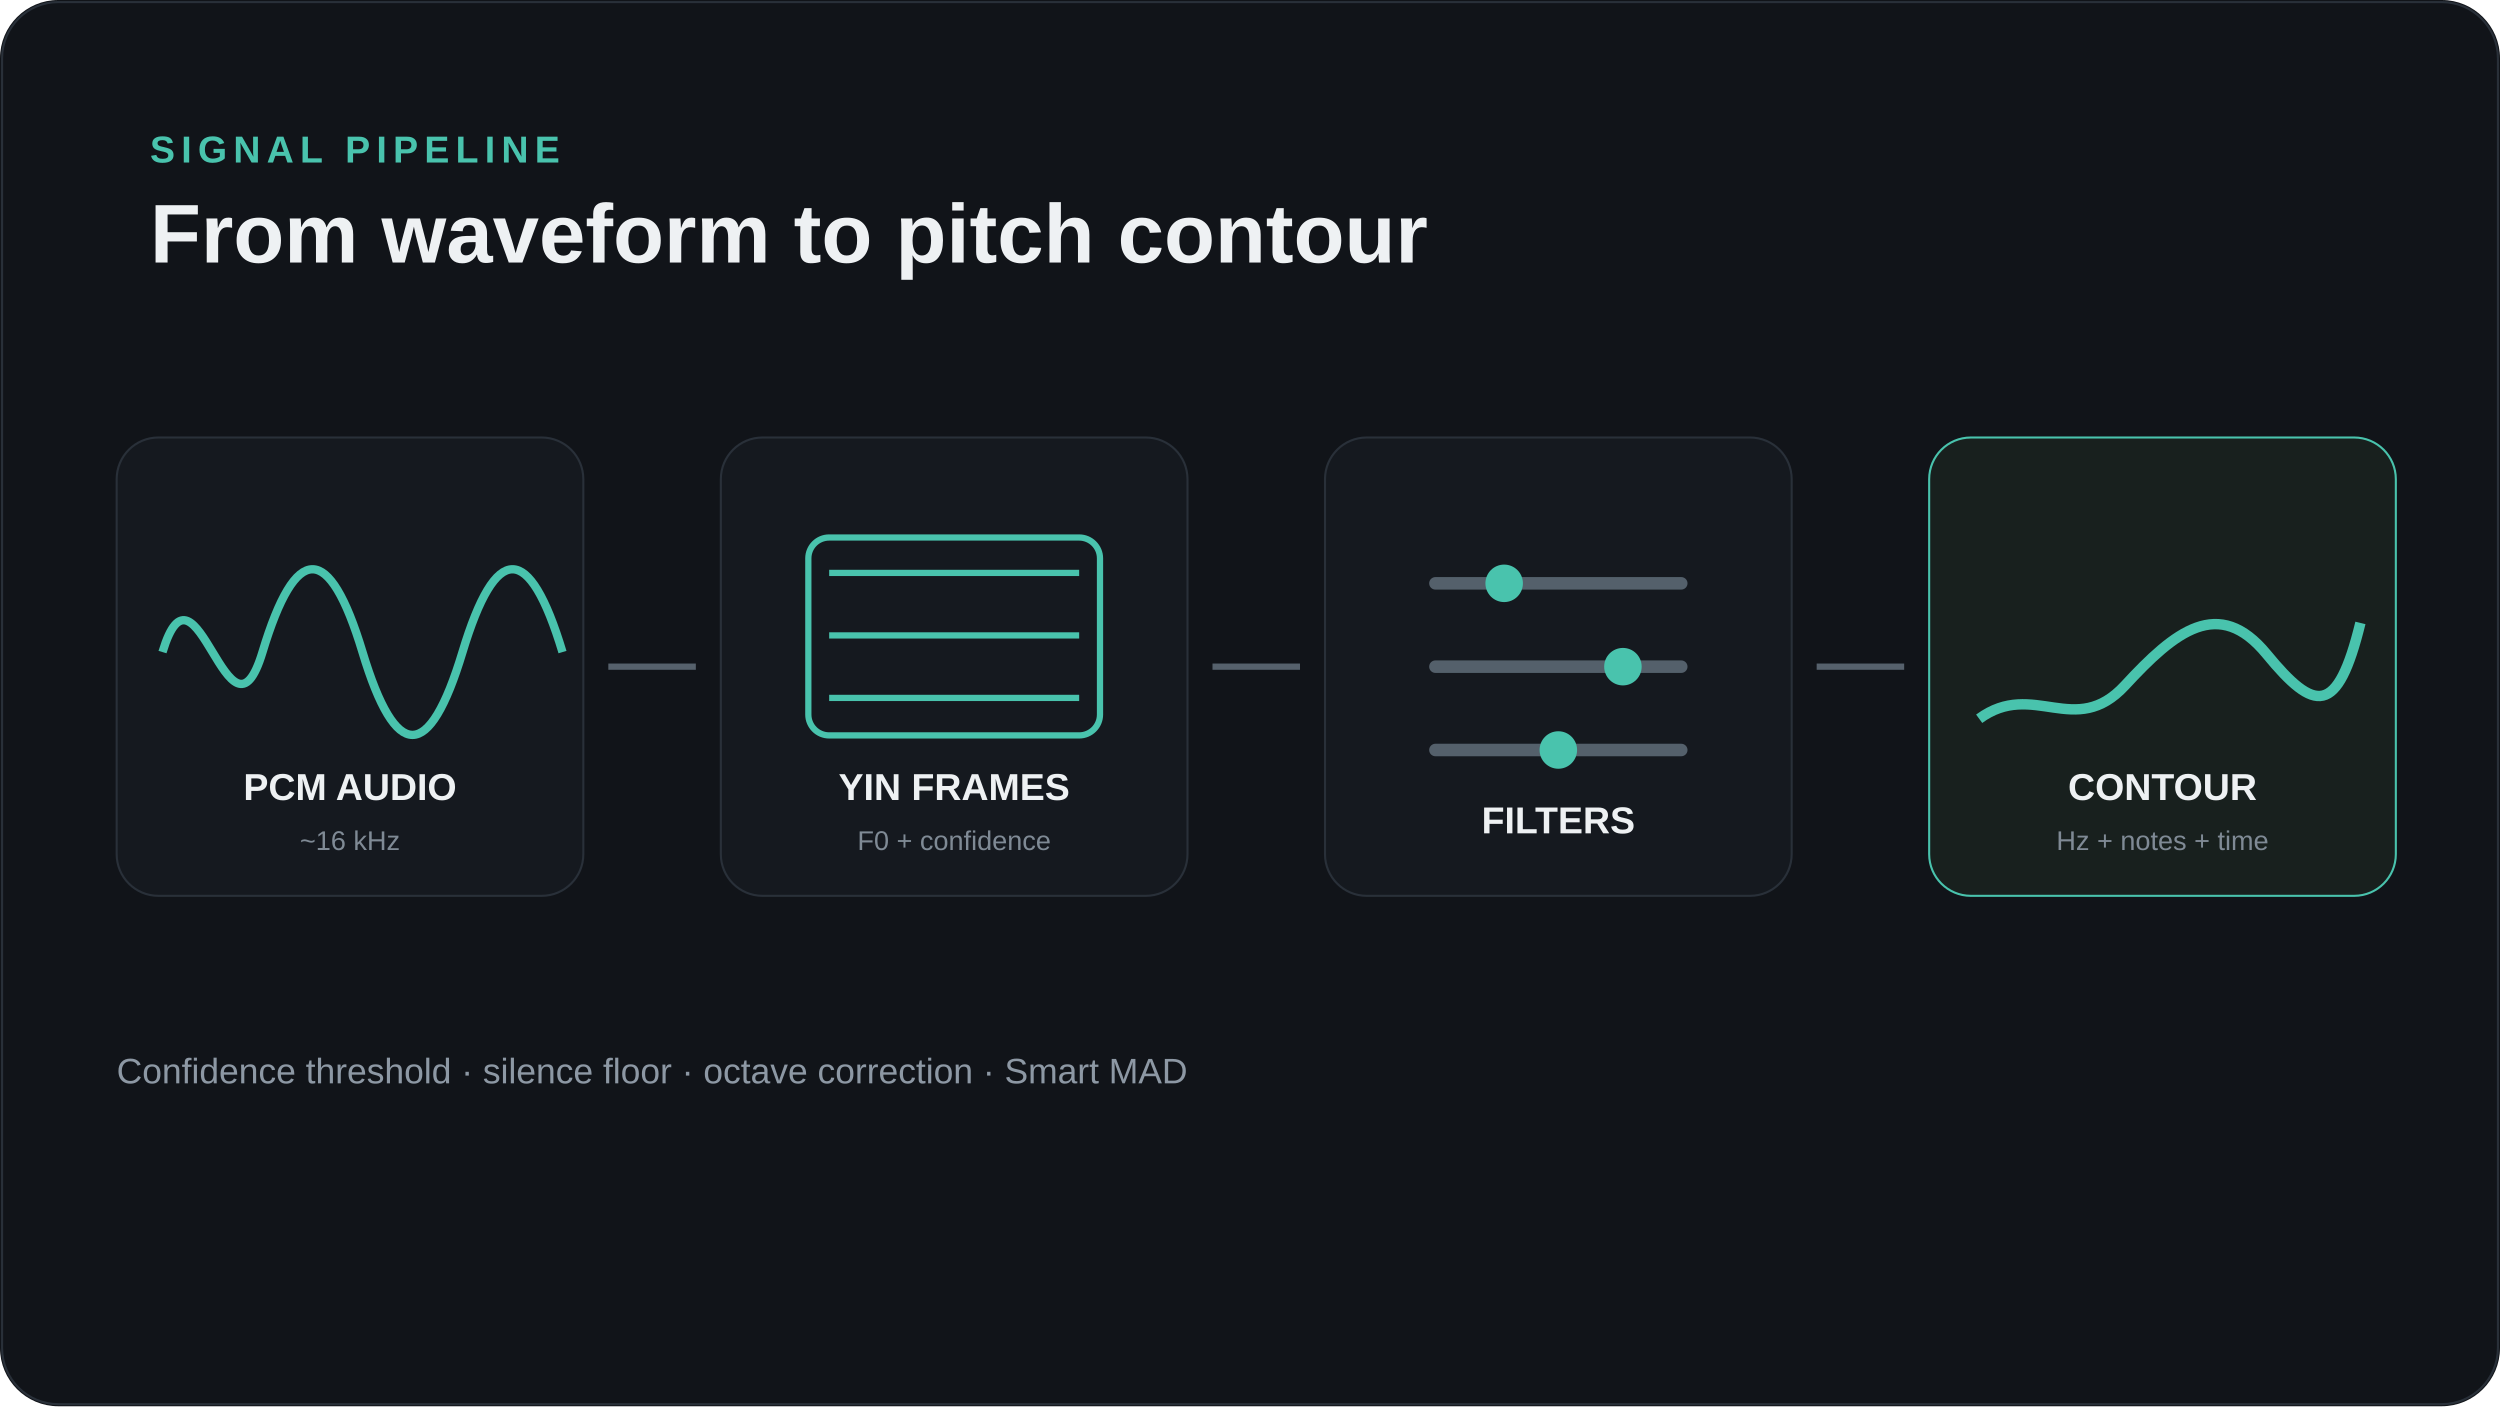
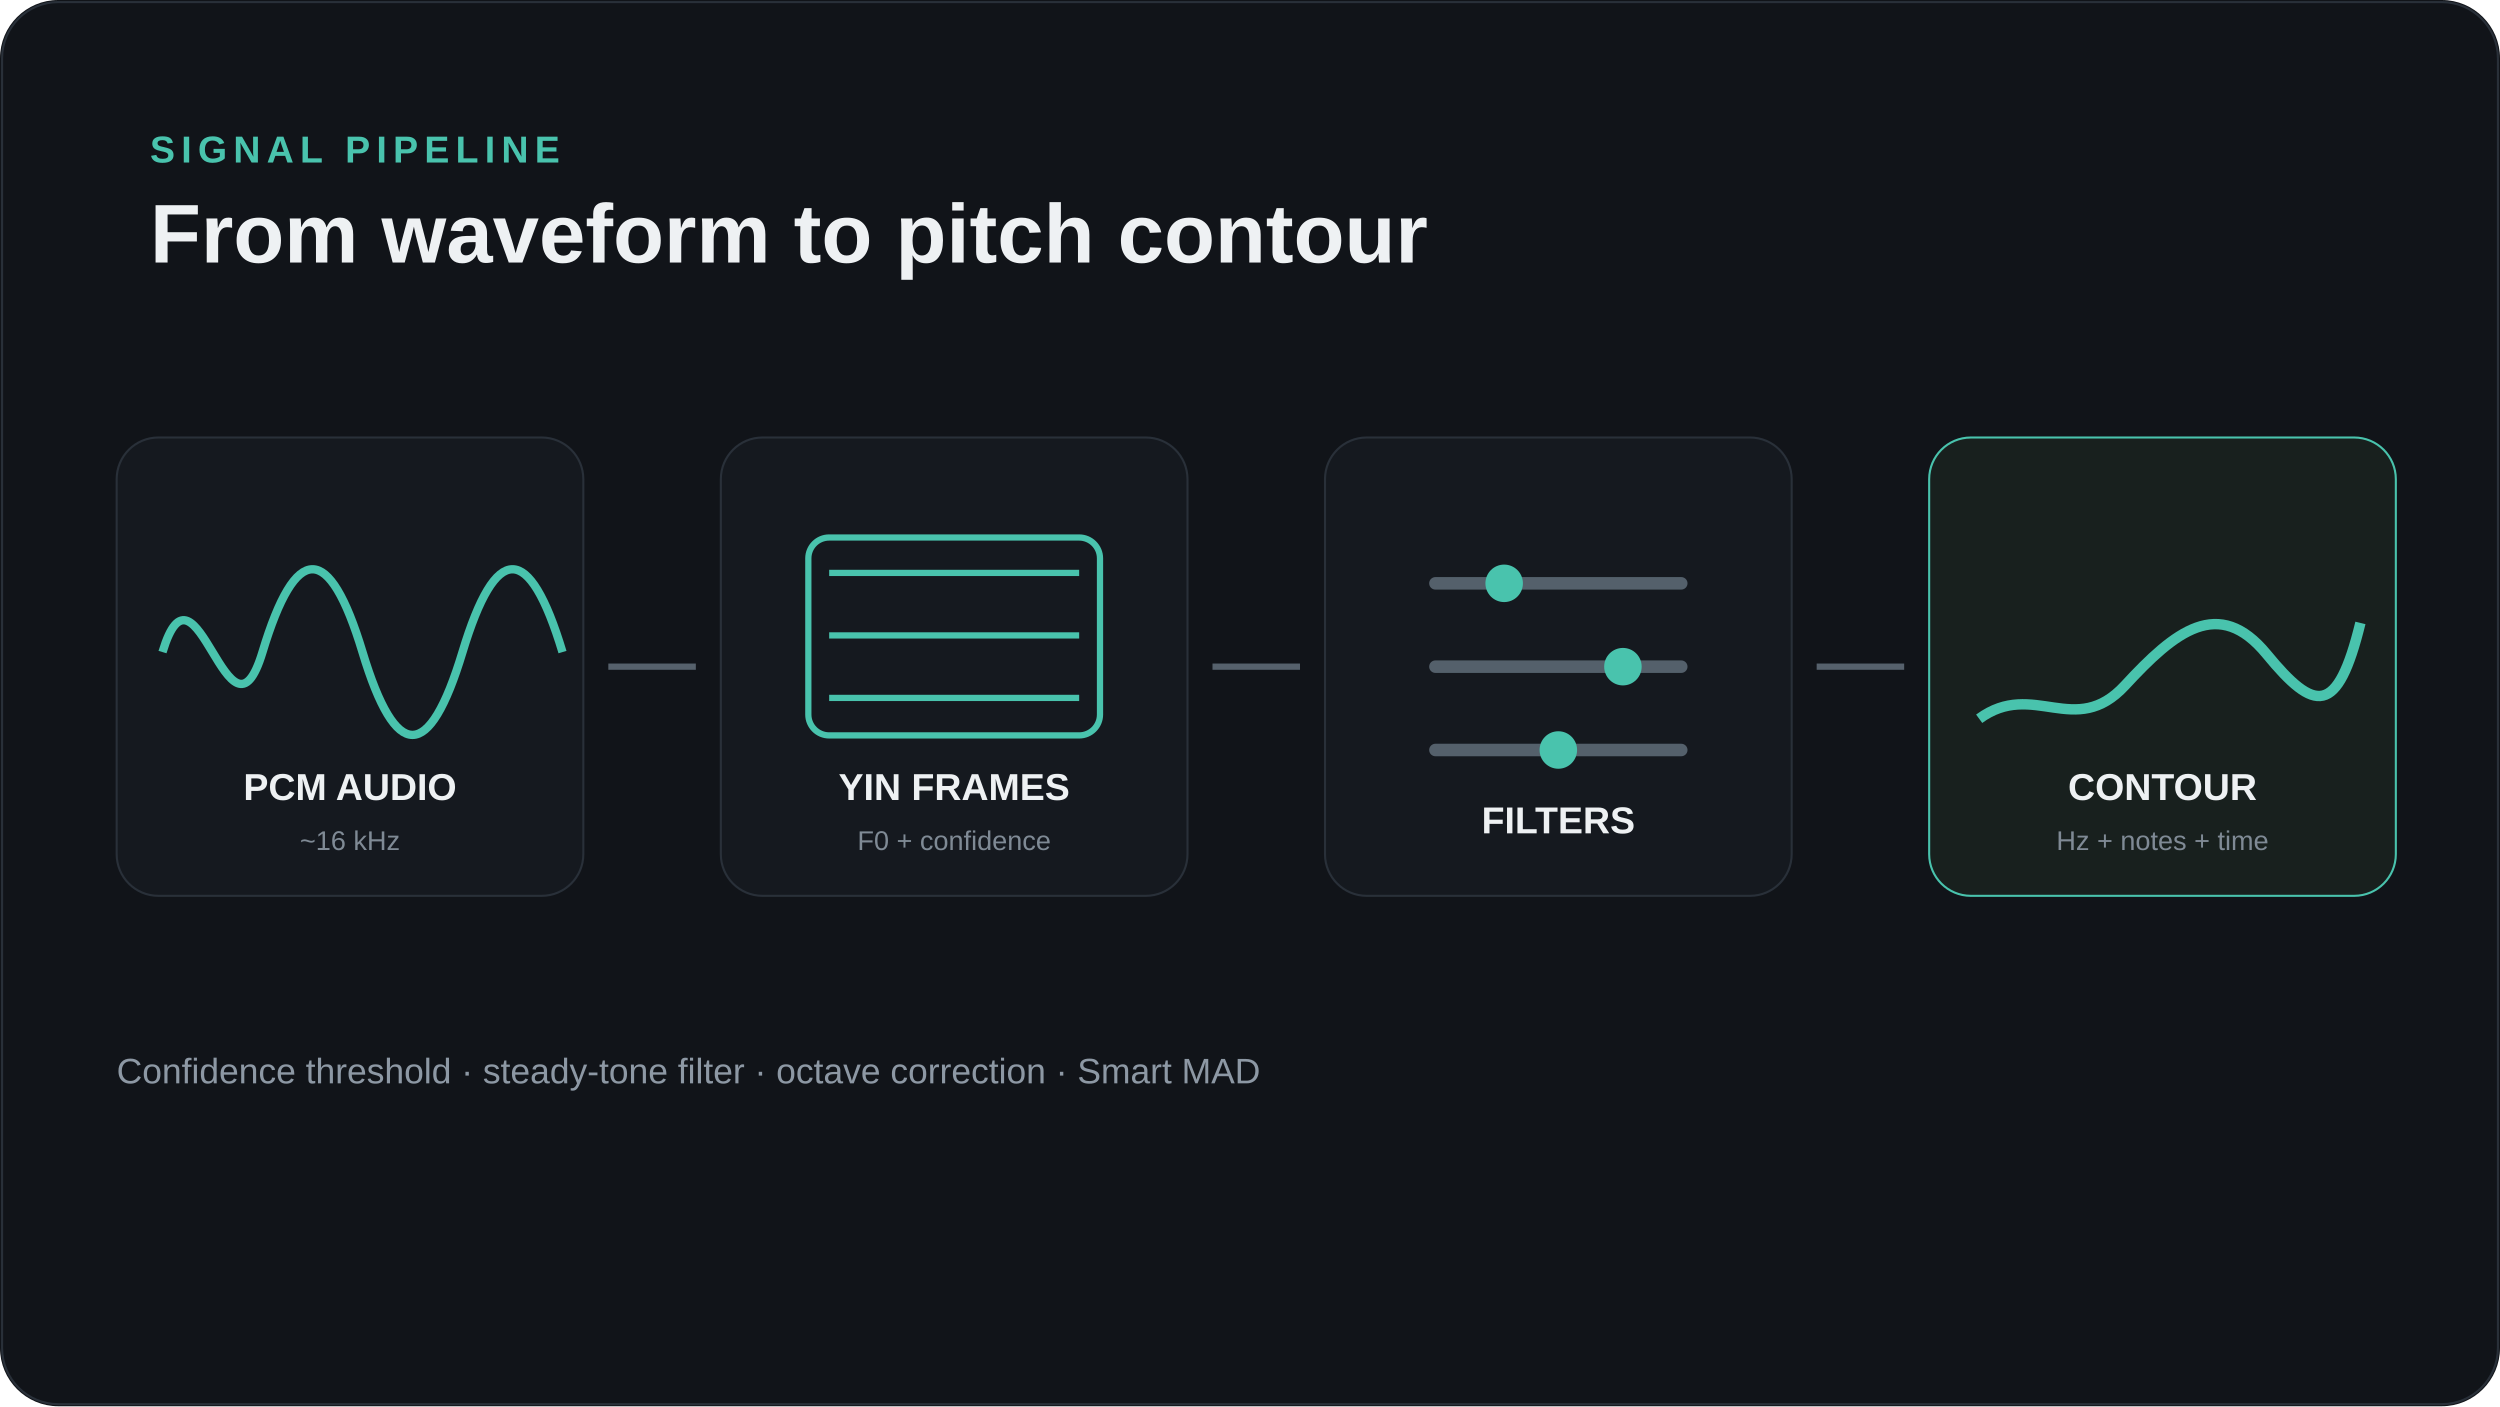
<svg xmlns="http://www.w3.org/2000/svg" viewBox="0 0 1200 675" width="1200" height="675">
  <rect width="1200" height="675" rx="28" fill="#111419" />
  <rect x="1" y="1" width="1198" height="673" rx="27" fill="none" stroke="#293039" />
  <g font-family="Outfit,Arial,sans-serif">
    <text x="72" y="78" fill="#49c3ad" font-size="18" font-weight="700" letter-spacing="3">SIGNAL PIPELINE</text>
    <text x="72" y="126" fill="#eef1f3" font-size="40" font-weight="650">From waveform to pitch contour</text>
    <g transform="translate(56 210)">
      <g>
        <rect width="224" height="220" rx="20" fill="#15191f" stroke="#293039" />
        <path d="M22 103 C38 50 54 156 70 103 S102 50 118 103 S150 156 166 103 S198 50 214 103" fill="none" stroke="#49c3ad" stroke-width="4" />
        <text x="112" y="174" fill="#eef1f3" font-size="18" font-weight="650" text-anchor="middle">PCM AUDIO</text>
        <text x="112" y="198" fill="#7f8a95" font-size="13" text-anchor="middle">~16 kHz</text>
      </g>
      <path d="M236 110H278" stroke="#56616c" stroke-width="3" />
      <g transform="translate(290)">
        <rect width="224" height="220" rx="20" fill="#15191f" stroke="#293039" />
        <g fill="none" stroke="#49c3ad" stroke-width="3">
          <path d="M52 65h120M52 95h120M52 125h120" />
          <rect x="42" y="48" width="140" height="95" rx="10" />
        </g>
        <text x="112" y="174" fill="#eef1f3" font-size="18" font-weight="650" text-anchor="middle">YIN FRAMES</text>
        <text x="112" y="198" fill="#7f8a95" font-size="13" text-anchor="middle">F0 + confidence</text>
      </g>
      <path d="M526 110H568" stroke="#56616c" stroke-width="3" />
      <g transform="translate(580)">
        <rect width="224" height="220" rx="20" fill="#15191f" stroke="#293039" />
        <path d="M53 70h118M53 110h118M53 150h118" stroke="#54606b" stroke-width="6" stroke-linecap="round" />
        <circle cx="86" cy="70" r="9" fill="#49c3ad" />
        <circle cx="143" cy="110" r="9" fill="#49c3ad" />
        <circle cx="112" cy="150" r="9" fill="#49c3ad" />
        <text x="112" y="190" fill="#eef1f3" font-size="18" font-weight="650" text-anchor="middle">FILTERS</text>
      </g>
      <path d="M816 110H858" stroke="#56616c" stroke-width="3" />
      <g transform="translate(870)">
        <rect width="224" height="220" rx="20" fill="#18201e" stroke="#49c3ad" />
        <path d="M24 135 C50 116 70 145 94 119 S139 76 162 104 S196 134 207 89" fill="none" stroke="#49c3ad" stroke-width="5" />
        <text x="112" y="174" fill="#eef1f3" font-size="18" font-weight="650" text-anchor="middle">CONTOUR</text>
        <text x="112" y="198" fill="#7f8a95" font-size="13" text-anchor="middle">Hz + notes + time</text>
      </g>
    </g>
-     <text x="56" y="520" fill="#8d98a4" font-size="17">Confidence threshold · silence floor · octave correction · Smart MAD</text>
+     <text x="56" y="520" fill="#8d98a4" font-size="17">Confidence threshold · steady-tone filter · octave correction · Smart MAD</text>
  </g>
</svg>
